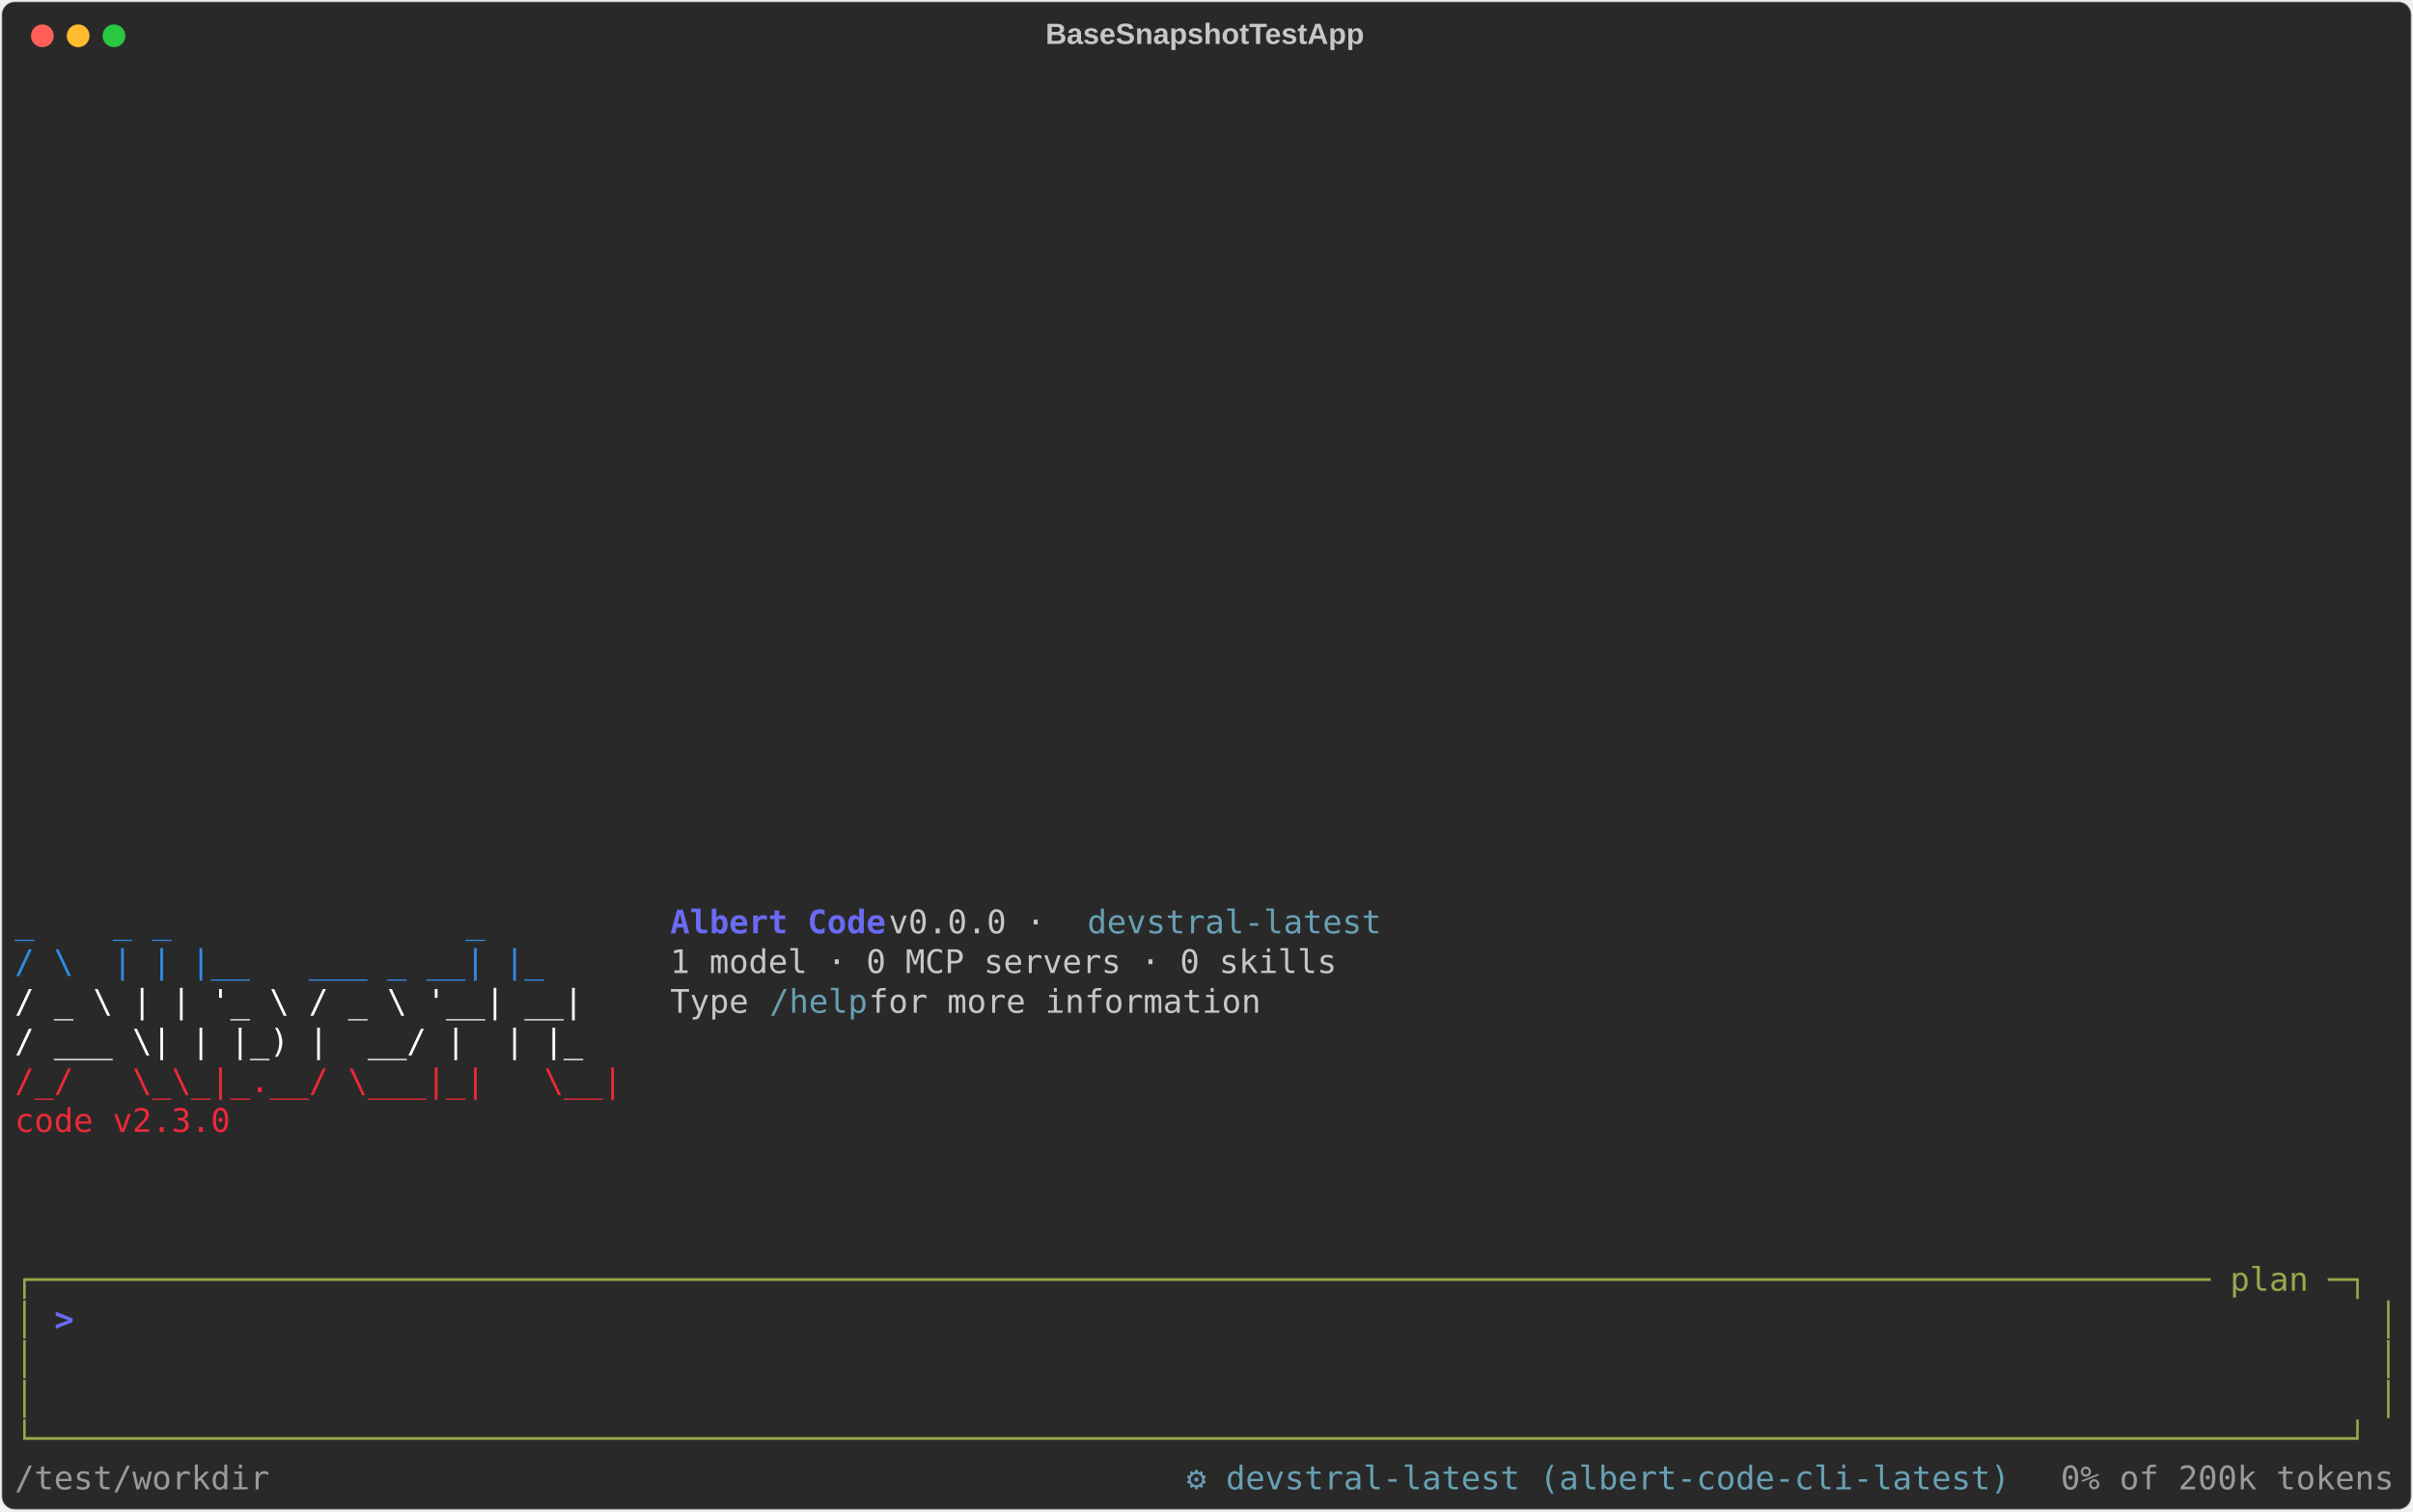
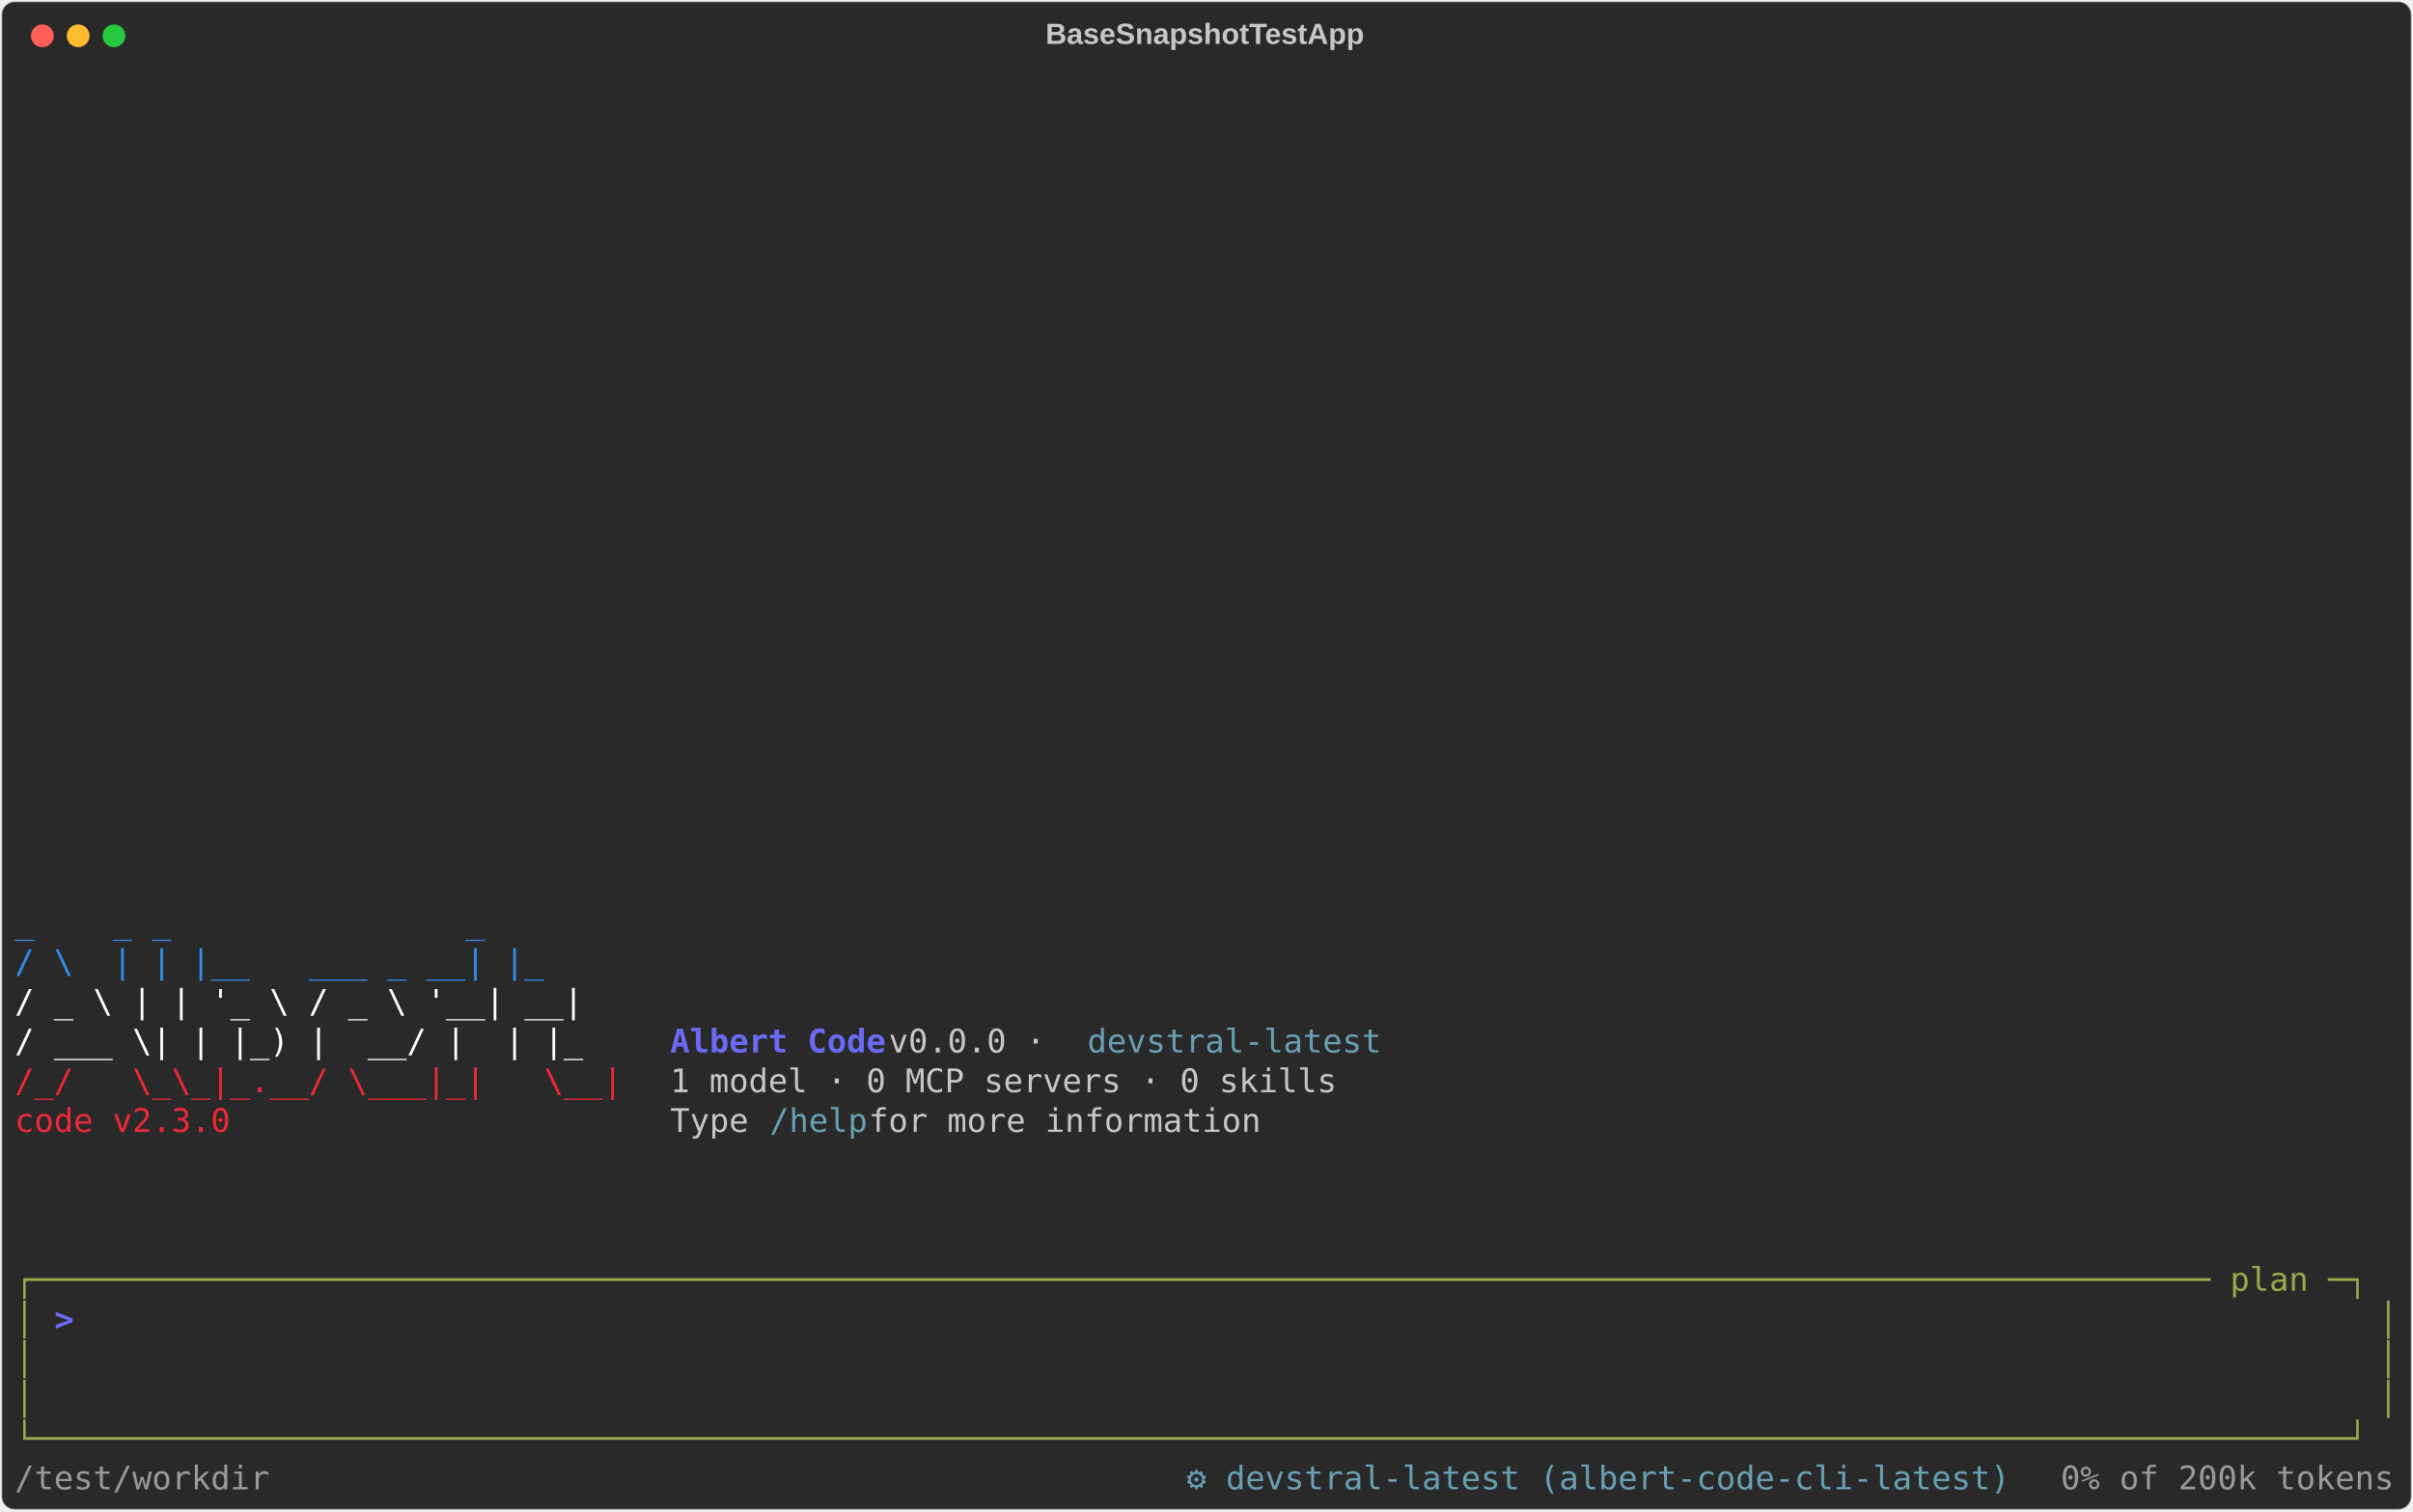
<svg xmlns="http://www.w3.org/2000/svg" class="rich-terminal" viewBox="0 0 1482 928.4">
  <style>

    @font-face {
        font-family: "Fira Code";
        src: local("FiraCode-Regular"),
                url("https://cdnjs.cloudflare.com/ajax/libs/firacode/6.2.0/woff2/FiraCode-Regular.woff2") format("woff2"),
                url("https://cdnjs.cloudflare.com/ajax/libs/firacode/6.2.0/woff/FiraCode-Regular.woff") format("woff");
        font-style: normal;
        font-weight: 400;
    }
    @font-face {
        font-family: "Fira Code";
        src: local("FiraCode-Bold"),
                url("https://cdnjs.cloudflare.com/ajax/libs/firacode/6.2.0/woff2/FiraCode-Bold.woff2") format("woff2"),
                url("https://cdnjs.cloudflare.com/ajax/libs/firacode/6.2.0/woff/FiraCode-Bold.woff") format("woff");
        font-style: bold;
        font-weight: 700;
    }

    .terminal-matrix {
        font-family: Fira Code, monospace;
        font-size: 20px;
        line-height: 24.4px;
        font-variant-east-asian: full-width;
    }

    .terminal-title {
        font-size: 18px;
        font-weight: bold;
        font-family: arial;
    }

    .terminal-r1 { fill: #c5c8c6 }
.terminal-r2 { fill: #318ce7 }
- .terminal-r3 { fill: #6a6af4;font-weight: bold }
- .terminal-r4 { fill: #68a0b3 }
- .terminal-r5 { fill: #ffffff }
+ .terminal-r3 { fill: #ffffff }
+ .terminal-r4 { fill: #6a6af4;font-weight: bold }
+ .terminal-r5 { fill: #68a0b3 }
.terminal-r6 { fill: #ed2939 }
.terminal-r7 { fill: #98a84b }
.terminal-r8 { fill: #9a9b99 }
    </style>
  <defs>
    <clipPath id="terminal-clip-terminal">
      <rect x="0" y="0" width="1463.0" height="877.4" />
    </clipPath>
    <clipPath id="terminal-line-0">
      <rect x="0" y="1.5" width="1464" height="24.65" />
    </clipPath>
    <clipPath id="terminal-line-1">
      <rect x="0" y="25.9" width="1464" height="24.65" />
    </clipPath>
    <clipPath id="terminal-line-2">
      <rect x="0" y="50.3" width="1464" height="24.65" />
    </clipPath>
    <clipPath id="terminal-line-3">
      <rect x="0" y="74.7" width="1464" height="24.65" />
    </clipPath>
    <clipPath id="terminal-line-4">
      <rect x="0" y="99.1" width="1464" height="24.65" />
    </clipPath>
    <clipPath id="terminal-line-5">
      <rect x="0" y="123.5" width="1464" height="24.65" />
    </clipPath>
    <clipPath id="terminal-line-6">
      <rect x="0" y="147.9" width="1464" height="24.65" />
    </clipPath>
    <clipPath id="terminal-line-7">
      <rect x="0" y="172.3" width="1464" height="24.65" />
    </clipPath>
    <clipPath id="terminal-line-8">
      <rect x="0" y="196.7" width="1464" height="24.65" />
    </clipPath>
    <clipPath id="terminal-line-9">
      <rect x="0" y="221.1" width="1464" height="24.65" />
    </clipPath>
    <clipPath id="terminal-line-10">
      <rect x="0" y="245.5" width="1464" height="24.65" />
    </clipPath>
    <clipPath id="terminal-line-11">
      <rect x="0" y="269.9" width="1464" height="24.65" />
    </clipPath>
    <clipPath id="terminal-line-12">
      <rect x="0" y="294.3" width="1464" height="24.65" />
    </clipPath>
    <clipPath id="terminal-line-13">
      <rect x="0" y="318.7" width="1464" height="24.65" />
    </clipPath>
    <clipPath id="terminal-line-14">
      <rect x="0" y="343.1" width="1464" height="24.65" />
    </clipPath>
    <clipPath id="terminal-line-15">
      <rect x="0" y="367.5" width="1464" height="24.65" />
    </clipPath>
    <clipPath id="terminal-line-16">
      <rect x="0" y="391.9" width="1464" height="24.65" />
    </clipPath>
    <clipPath id="terminal-line-17">
      <rect x="0" y="416.3" width="1464" height="24.65" />
    </clipPath>
    <clipPath id="terminal-line-18">
      <rect x="0" y="440.7" width="1464" height="24.65" />
    </clipPath>
    <clipPath id="terminal-line-19">
      <rect x="0" y="465.1" width="1464" height="24.65" />
    </clipPath>
    <clipPath id="terminal-line-20">
      <rect x="0" y="489.5" width="1464" height="24.65" />
    </clipPath>
    <clipPath id="terminal-line-21">
      <rect x="0" y="513.9" width="1464" height="24.65" />
    </clipPath>
    <clipPath id="terminal-line-22">
      <rect x="0" y="538.3" width="1464" height="24.65" />
    </clipPath>
    <clipPath id="terminal-line-23">
      <rect x="0" y="562.7" width="1464" height="24.65" />
    </clipPath>
    <clipPath id="terminal-line-24">
      <rect x="0" y="587.1" width="1464" height="24.65" />
    </clipPath>
    <clipPath id="terminal-line-25">
      <rect x="0" y="611.5" width="1464" height="24.65" />
    </clipPath>
    <clipPath id="terminal-line-26">
      <rect x="0" y="635.9" width="1464" height="24.65" />
    </clipPath>
    <clipPath id="terminal-line-27">
      <rect x="0" y="660.3" width="1464" height="24.65" />
    </clipPath>
    <clipPath id="terminal-line-28">
      <rect x="0" y="684.7" width="1464" height="24.65" />
    </clipPath>
    <clipPath id="terminal-line-29">
      <rect x="0" y="709.1" width="1464" height="24.65" />
    </clipPath>
    <clipPath id="terminal-line-30">
      <rect x="0" y="733.5" width="1464" height="24.65" />
    </clipPath>
    <clipPath id="terminal-line-31">
      <rect x="0" y="757.9" width="1464" height="24.65" />
    </clipPath>
    <clipPath id="terminal-line-32">
      <rect x="0" y="782.3" width="1464" height="24.65" />
    </clipPath>
    <clipPath id="terminal-line-33">
      <rect x="0" y="806.7" width="1464" height="24.65" />
    </clipPath>
    <clipPath id="terminal-line-34">
      <rect x="0" y="831.1" width="1464" height="24.65" />
    </clipPath>
  </defs>
  <rect fill="#292929" stroke="rgba(255,255,255,0.35)" stroke-width="1" x="1" y="1" width="1480" height="926.4" rx="8" />
  <text class="terminal-title" fill="#c5c8c6" text-anchor="middle" x="740" y="27">BaseSnapshotTestApp</text>
  <g transform="translate(26,22)">
    <circle cx="0" cy="0" r="7" fill="#ff5f57" />
    <circle cx="22" cy="0" r="7" fill="#febc2e" />
    <circle cx="44" cy="0" r="7" fill="#28c840" />
  </g>
  <g transform="translate(9, 41)" clip-path="url(#terminal-clip-terminal)">
    <g class="terminal-matrix">
      <text class="terminal-r1" x="1464" y="20" textLength="12.2" clip-path="url(#terminal-line-0)">
</text>
      <text class="terminal-r1" x="1464" y="44.4" textLength="12.2" clip-path="url(#terminal-line-1)">
</text>
      <text class="terminal-r1" x="1464" y="68.8" textLength="12.2" clip-path="url(#terminal-line-2)">
</text>
      <text class="terminal-r1" x="1464" y="93.2" textLength="12.2" clip-path="url(#terminal-line-3)">
</text>
      <text class="terminal-r1" x="1464" y="117.6" textLength="12.2" clip-path="url(#terminal-line-4)">
</text>
      <text class="terminal-r1" x="1464" y="142" textLength="12.2" clip-path="url(#terminal-line-5)">
</text>
      <text class="terminal-r1" x="1464" y="166.4" textLength="12.2" clip-path="url(#terminal-line-6)">
</text>
      <text class="terminal-r1" x="1464" y="190.8" textLength="12.2" clip-path="url(#terminal-line-7)">
</text>
      <text class="terminal-r1" x="1464" y="215.2" textLength="12.2" clip-path="url(#terminal-line-8)">
</text>
      <text class="terminal-r1" x="1464" y="239.6" textLength="12.2" clip-path="url(#terminal-line-9)">
</text>
      <text class="terminal-r1" x="1464" y="264" textLength="12.2" clip-path="url(#terminal-line-10)">
</text>
      <text class="terminal-r1" x="1464" y="288.4" textLength="12.2" clip-path="url(#terminal-line-11)">
</text>
      <text class="terminal-r1" x="1464" y="312.8" textLength="12.2" clip-path="url(#terminal-line-12)">
</text>
      <text class="terminal-r1" x="1464" y="337.2" textLength="12.2" clip-path="url(#terminal-line-13)">
</text>
      <text class="terminal-r1" x="1464" y="361.6" textLength="12.2" clip-path="url(#terminal-line-14)">
</text>
      <text class="terminal-r1" x="1464" y="386" textLength="12.2" clip-path="url(#terminal-line-15)">
</text>
      <text class="terminal-r1" x="1464" y="410.4" textLength="12.2" clip-path="url(#terminal-line-16)">
</text>
      <text class="terminal-r1" x="1464" y="434.8" textLength="12.2" clip-path="url(#terminal-line-17)">
</text>
      <text class="terminal-r1" x="1464" y="459.2" textLength="12.2" clip-path="url(#terminal-line-18)">
</text>
      <text class="terminal-r1" x="1464" y="483.6" textLength="12.2" clip-path="url(#terminal-line-19)">
</text>
      <text class="terminal-r1" x="1464" y="508" textLength="12.2" clip-path="url(#terminal-line-20)">
</text>
      <text class="terminal-r2" x="0" y="532.4" textLength="378.2" clip-path="url(#terminal-line-21)">    _    _ _               _   </text>
-       <text class="terminal-r3" x="402.6" y="532.4" textLength="134.2" clip-path="url(#terminal-line-21)">Albert Code</text>
-       <text class="terminal-r1" x="536.8" y="532.4" textLength="122" clip-path="url(#terminal-line-21)"> v0.0.0 · </text>
-       <text class="terminal-r4" x="658.8" y="532.4" textLength="183" clip-path="url(#terminal-line-21)">devstral-latest</text>
      <text class="terminal-r1" x="1464" y="532.4" textLength="12.2" clip-path="url(#terminal-line-21)">
</text>
      <text class="terminal-r2" x="0" y="556.8" textLength="378.2" clip-path="url(#terminal-line-22)">   / \  | | |__   ___ _ __| |_ </text>
-       <text class="terminal-r1" x="402.6" y="556.8" textLength="414.8" clip-path="url(#terminal-line-22)">1 model · 0 MCP servers · 0 skills</text>
      <text class="terminal-r1" x="1464" y="556.8" textLength="12.2" clip-path="url(#terminal-line-22)">
</text>
-       <text class="terminal-r5" x="0" y="581.2" textLength="378.2" clip-path="url(#terminal-line-23)">  / _ \ | | '_ \ / _ \ '__| __|</text>
-       <text class="terminal-r1" x="402.6" y="581.2" textLength="61" clip-path="url(#terminal-line-23)">Type </text>
-       <text class="terminal-r4" x="463.6" y="581.2" textLength="61" clip-path="url(#terminal-line-23)">/help</text>
-       <text class="terminal-r1" x="524.6" y="581.2" textLength="256.2" clip-path="url(#terminal-line-23)"> for more information</text>
+       <text class="terminal-r3" x="0" y="581.2" textLength="378.2" clip-path="url(#terminal-line-23)">  / _ \ | | '_ \ / _ \ '__| __|</text>
      <text class="terminal-r1" x="1464" y="581.2" textLength="12.2" clip-path="url(#terminal-line-23)">
</text>
-       <text class="terminal-r5" x="0" y="605.6" textLength="378.2" clip-path="url(#terminal-line-24)"> / ___ \| | |_) |  __/ |  | |_ </text>
+       <text class="terminal-r3" x="0" y="605.6" textLength="378.2" clip-path="url(#terminal-line-24)"> / ___ \| | |_) |  __/ |  | |_ </text>
+       <text class="terminal-r4" x="402.6" y="605.6" textLength="134.2" clip-path="url(#terminal-line-24)">Albert Code</text>
+       <text class="terminal-r1" x="536.8" y="605.6" textLength="122" clip-path="url(#terminal-line-24)"> v0.0.0 · </text>
+       <text class="terminal-r5" x="658.8" y="605.6" textLength="183" clip-path="url(#terminal-line-24)">devstral-latest</text>
      <text class="terminal-r1" x="1464" y="605.6" textLength="12.2" clip-path="url(#terminal-line-24)">
</text>
      <text class="terminal-r6" x="0" y="630" textLength="378.2" clip-path="url(#terminal-line-25)">/_/   \_\_|_.__/ \___|_|   \__|</text>
+       <text class="terminal-r1" x="402.6" y="630" textLength="414.8" clip-path="url(#terminal-line-25)">1 model · 0 MCP servers · 0 skills</text>
      <text class="terminal-r1" x="1464" y="630" textLength="12.2" clip-path="url(#terminal-line-25)">
</text>
      <text class="terminal-r6" x="0" y="654.4" textLength="353.8" clip-path="url(#terminal-line-26)">                  code v2.3.0</text>
+       <text class="terminal-r1" x="402.6" y="654.4" textLength="61" clip-path="url(#terminal-line-26)">Type </text>
+       <text class="terminal-r5" x="463.6" y="654.4" textLength="61" clip-path="url(#terminal-line-26)">/help</text>
+       <text class="terminal-r1" x="524.6" y="654.4" textLength="256.2" clip-path="url(#terminal-line-26)"> for more information</text>
      <text class="terminal-r1" x="1464" y="654.4" textLength="12.2" clip-path="url(#terminal-line-26)">
</text>
      <text class="terminal-r1" x="1464" y="678.8" textLength="12.2" clip-path="url(#terminal-line-27)">
</text>
      <text class="terminal-r1" x="1464" y="703.2" textLength="12.2" clip-path="url(#terminal-line-28)">
</text>
      <text class="terminal-r1" x="1464" y="727.6" textLength="12.2" clip-path="url(#terminal-line-29)">
</text>
      <text class="terminal-r7" x="0" y="752" textLength="1464" clip-path="url(#terminal-line-30)">┌─────────────────────────────────────────────────────────────────────────────────────────────────────────────── plan ─┐</text>
      <text class="terminal-r1" x="1464" y="752" textLength="12.2" clip-path="url(#terminal-line-30)">
</text>
      <text class="terminal-r7" x="0" y="776.4" textLength="12.2" clip-path="url(#terminal-line-31)">│</text>
-       <text class="terminal-r3" x="24.4" y="776.4" textLength="12.2" clip-path="url(#terminal-line-31)">&gt;</text>
+       <text class="terminal-r4" x="24.4" y="776.4" textLength="12.2" clip-path="url(#terminal-line-31)">&gt;</text>
      <text class="terminal-r7" x="1451.8" y="776.4" textLength="12.2" clip-path="url(#terminal-line-31)">│</text>
      <text class="terminal-r1" x="1464" y="776.4" textLength="12.2" clip-path="url(#terminal-line-31)">
</text>
      <text class="terminal-r7" x="0" y="800.8" textLength="12.2" clip-path="url(#terminal-line-32)">│</text>
      <text class="terminal-r7" x="1451.8" y="800.8" textLength="12.2" clip-path="url(#terminal-line-32)">│</text>
      <text class="terminal-r1" x="1464" y="800.8" textLength="12.2" clip-path="url(#terminal-line-32)">
</text>
      <text class="terminal-r7" x="0" y="825.2" textLength="12.2" clip-path="url(#terminal-line-33)">│</text>
      <text class="terminal-r7" x="1451.8" y="825.2" textLength="12.2" clip-path="url(#terminal-line-33)">│</text>
      <text class="terminal-r1" x="1464" y="825.2" textLength="12.2" clip-path="url(#terminal-line-33)">
</text>
      <text class="terminal-r7" x="0" y="849.6" textLength="1464" clip-path="url(#terminal-line-34)">└──────────────────────────────────────────────────────────────────────────────────────────────────────────────────────┘</text>
      <text class="terminal-r1" x="1464" y="849.6" textLength="12.2" clip-path="url(#terminal-line-34)">
</text>
      <text class="terminal-r8" x="0" y="874" textLength="158.6" clip-path="url(#terminal-line-35)">/test/workdir</text>
-       <text class="terminal-r4" x="719.8" y="874" textLength="512.4" clip-path="url(#terminal-line-35)">⚙ devstral-latest (albert-code-cli-latest)</text>
+       <text class="terminal-r5" x="719.8" y="874" textLength="512.4" clip-path="url(#terminal-line-35)">⚙ devstral-latest (albert-code-cli-latest)</text>
      <text class="terminal-r8" x="1256.6" y="874" textLength="207.4" clip-path="url(#terminal-line-35)">0% of 200k tokens</text>
    </g>
  </g>
</svg>
